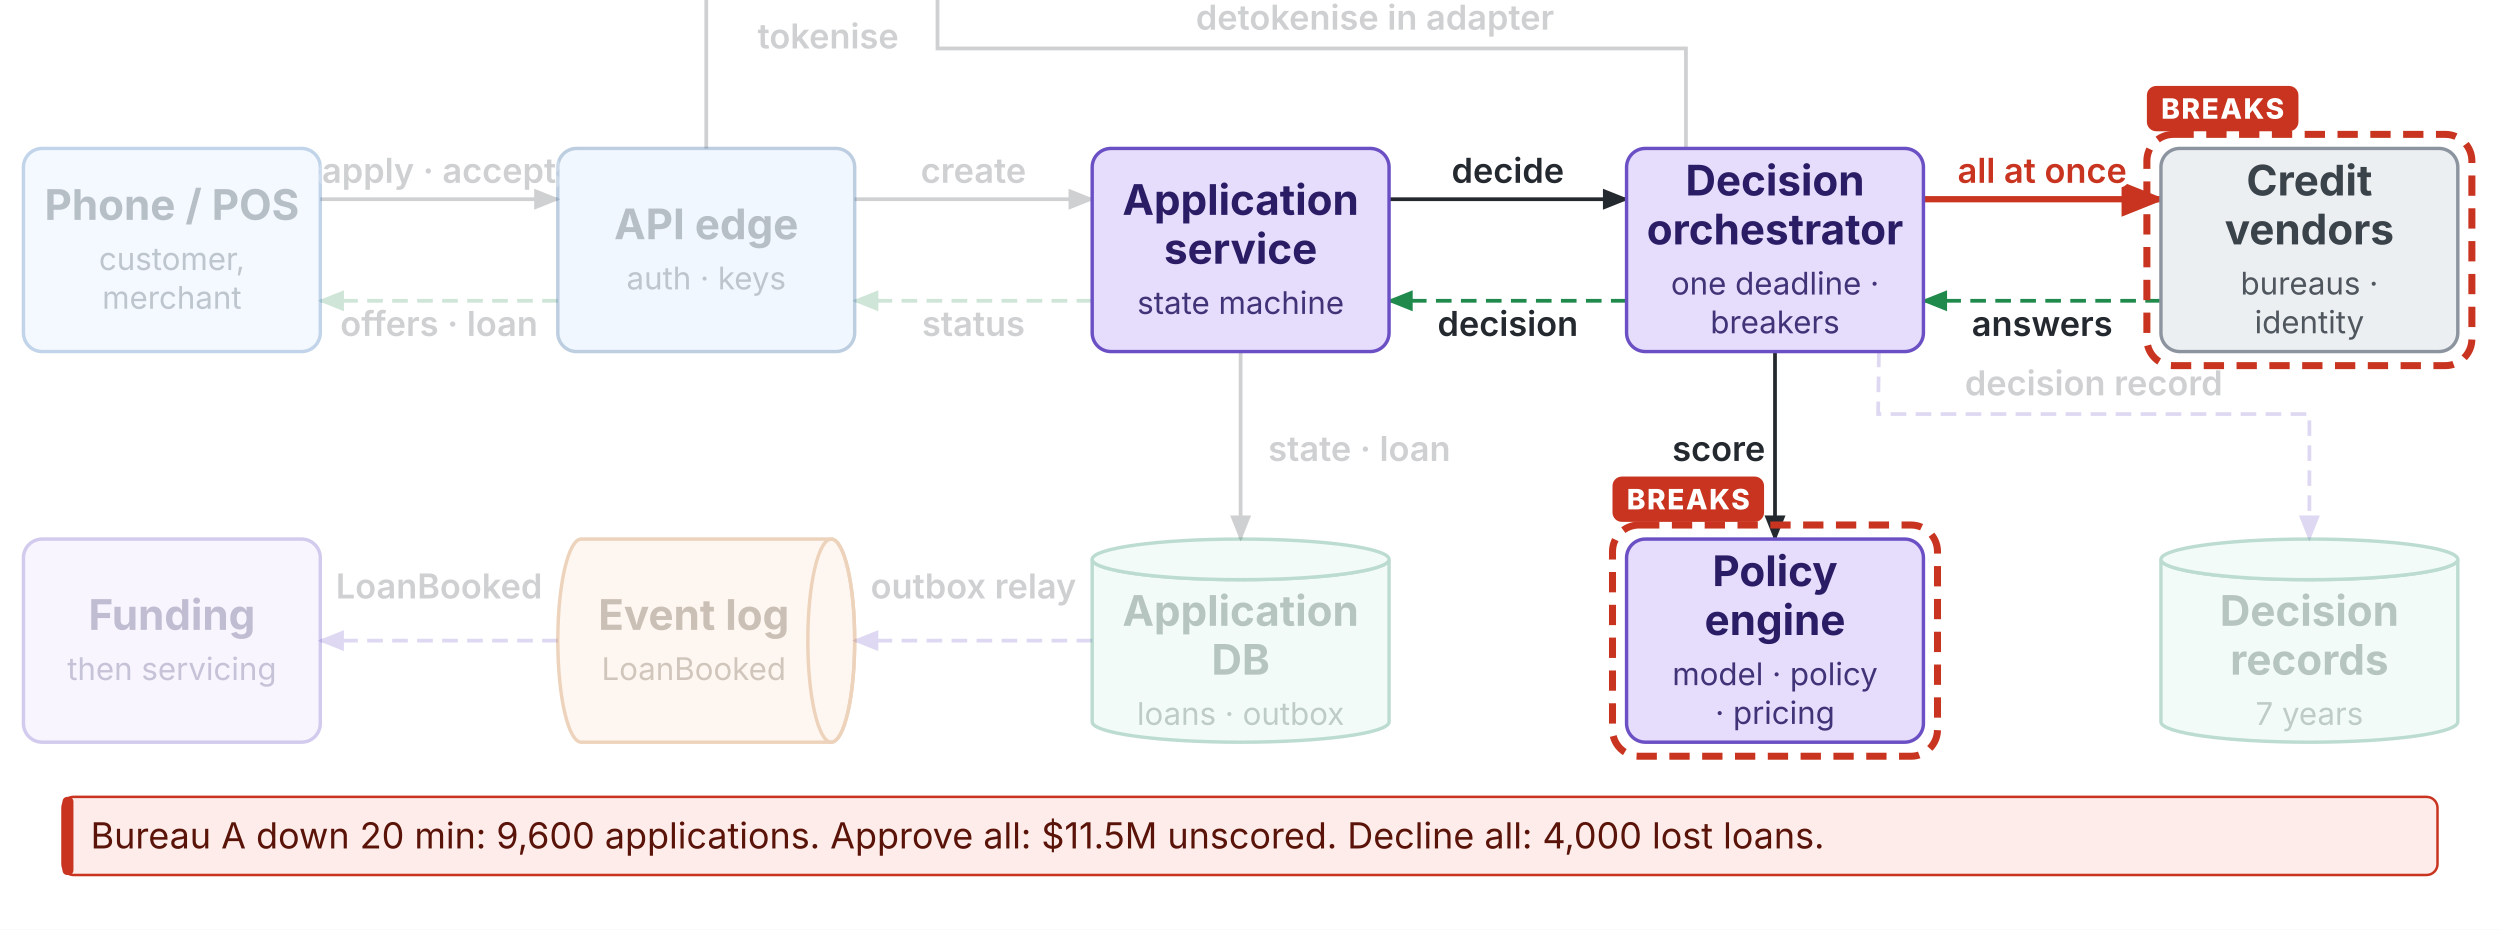
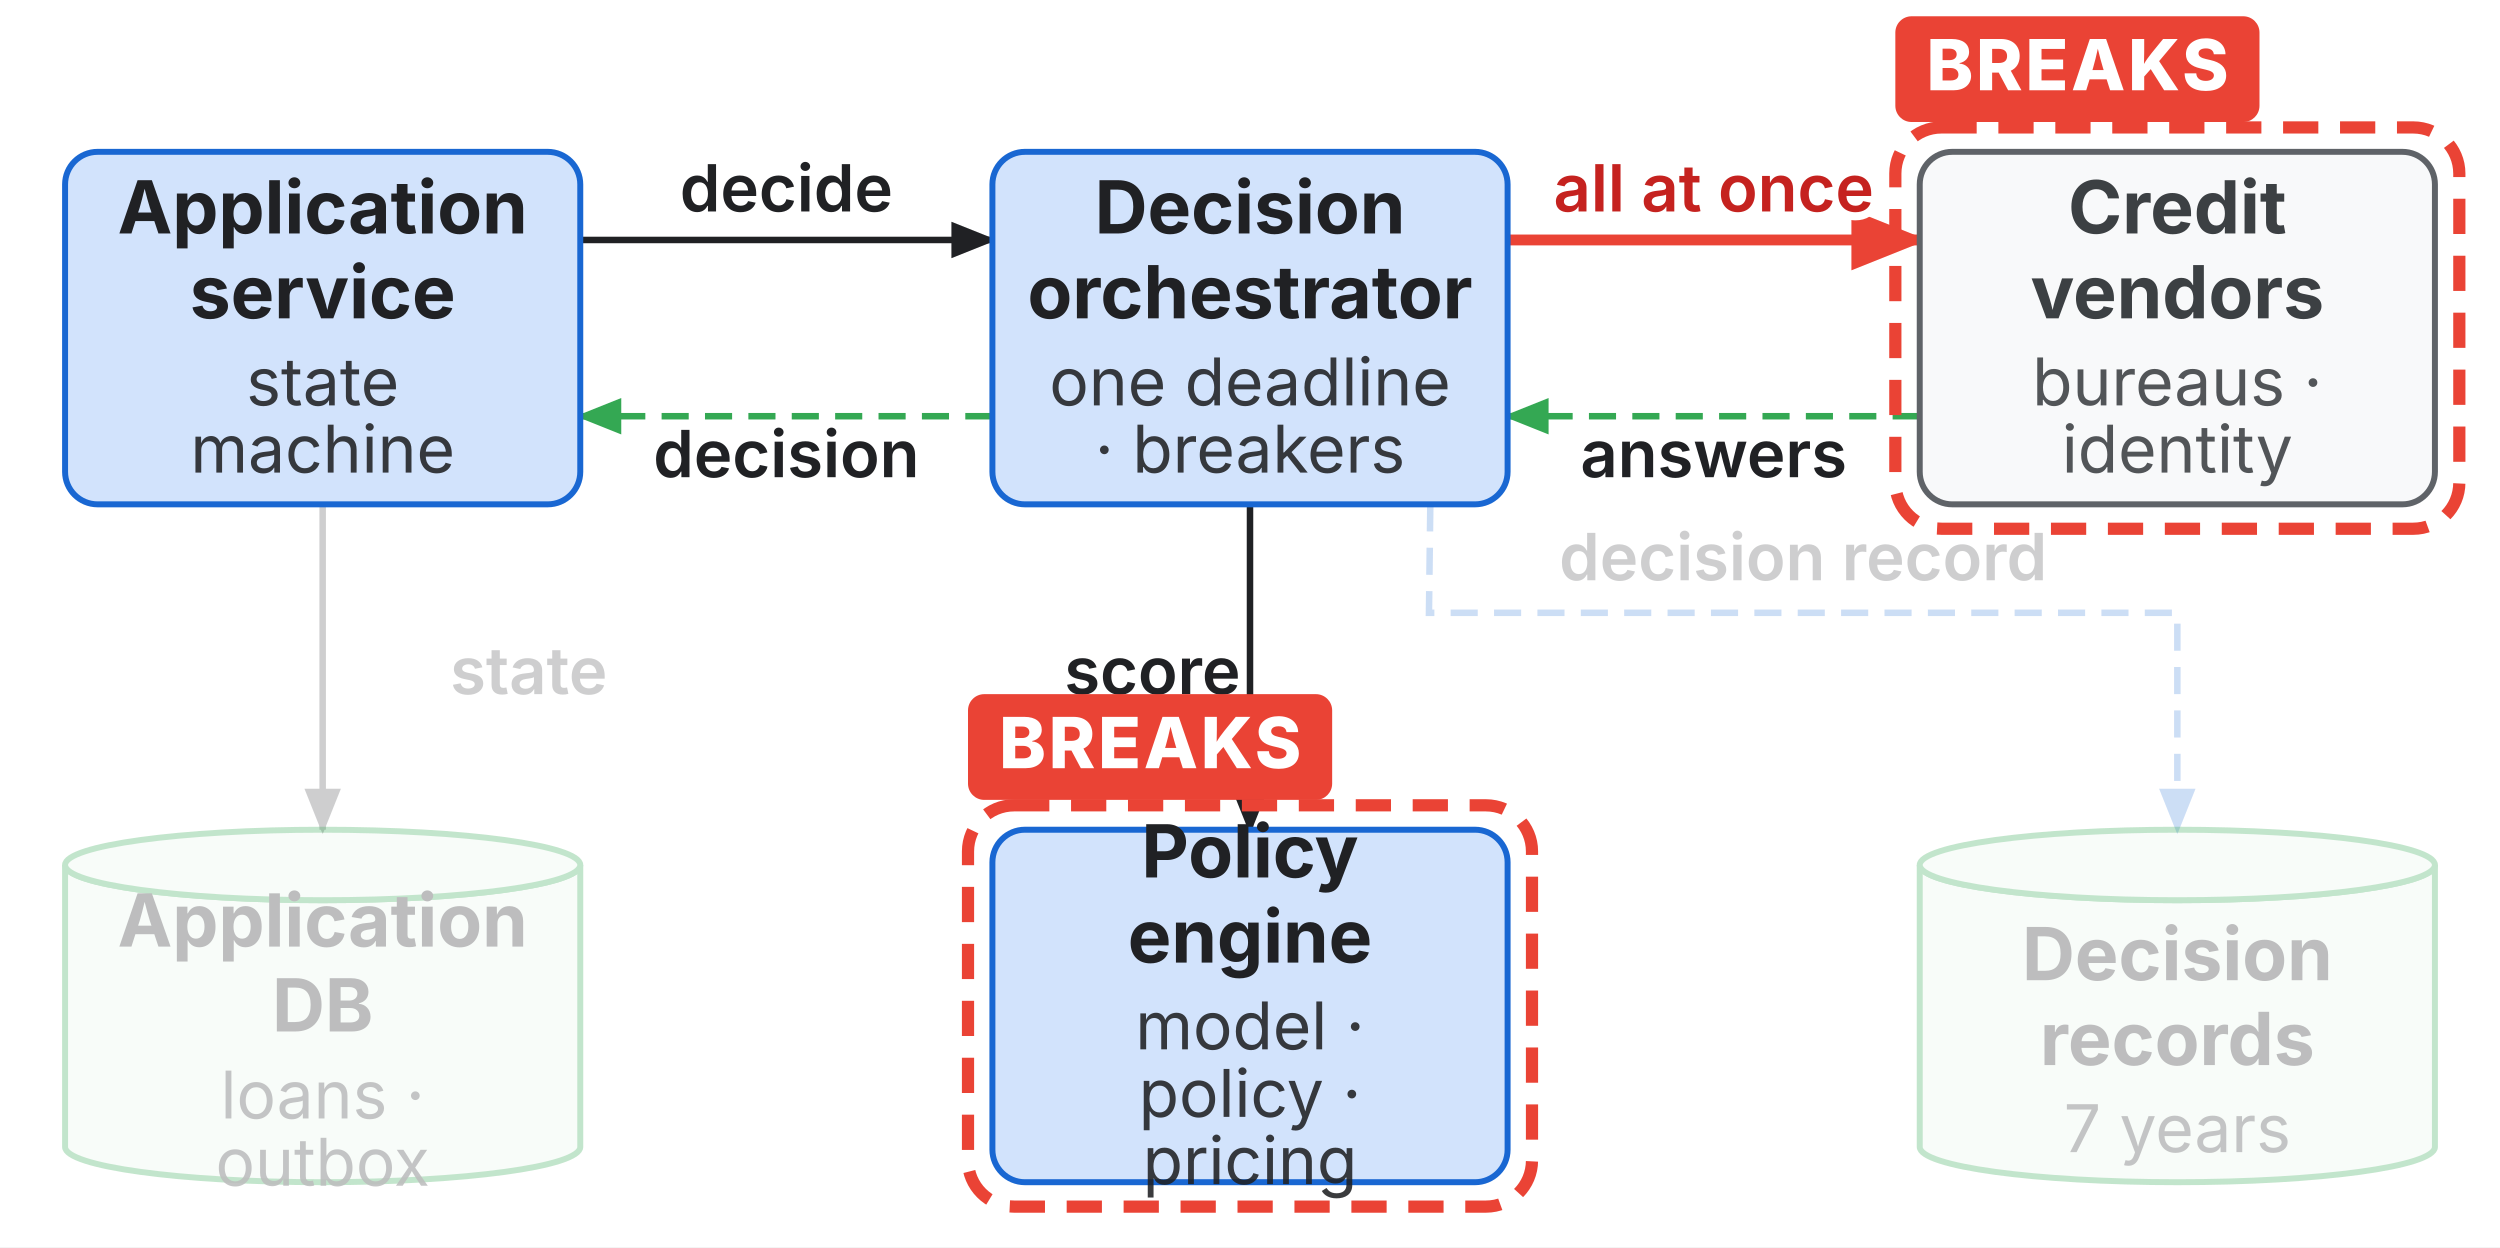
- <svg xmlns="http://www.w3.org/2000/svg" class="base" viewBox="0 205 1600 595" width="1600" height="595">
+ <svg xmlns="http://www.w3.org/2000/svg" class="base" viewBox="675 244 922 460" width="922" height="460">
  <defs>
-     <marker id="bs-1f8a4c" viewBox="0 0 10 10" refX="9" refY="5" markerWidth="7" markerHeight="7" orient="auto">
-       <path d="M0,1 L10,5 L0,9 z" fill="#1f8a4c" />
+     <marker id="bs-1967d2" viewBox="0 0 10 10" refX="9" refY="5" markerWidth="7" markerHeight="7" orient="auto">
+       <path d="M0,1 L10,5 L0,9 z" fill="#1967d2" />
    </marker>
-     <marker id="bs-s-1f8a4c" viewBox="0 0 10 10" refX="1" refY="5" markerWidth="7" markerHeight="7" orient="auto">
-       <path d="M10,1 L0,5 L10,9 z" fill="#1f8a4c" />
+     <marker id="bs-s-1967d2" viewBox="0 0 10 10" refX="1" refY="5" markerWidth="7" markerHeight="7" orient="auto">
+       <path d="M10,1 L0,5 L10,9 z" fill="#1967d2" />
    </marker>
-     <marker id="bs-24292f" viewBox="0 0 10 10" refX="9" refY="5" markerWidth="7" markerHeight="7" orient="auto">
-       <path d="M0,1 L10,5 L0,9 z" fill="#24292f" />
+     <marker id="bs-202124" viewBox="0 0 10 10" refX="9" refY="5" markerWidth="7" markerHeight="7" orient="auto">
+       <path d="M0,1 L10,5 L0,9 z" fill="#202124" />
    </marker>
-     <marker id="bs-s-24292f" viewBox="0 0 10 10" refX="1" refY="5" markerWidth="7" markerHeight="7" orient="auto">
-       <path d="M10,1 L0,5 L10,9 z" fill="#24292f" />
+     <marker id="bs-s-202124" viewBox="0 0 10 10" refX="1" refY="5" markerWidth="7" markerHeight="7" orient="auto">
+       <path d="M10,1 L0,5 L10,9 z" fill="#202124" />
    </marker>
-     <marker id="bs-6b4fc4" viewBox="0 0 10 10" refX="9" refY="5" markerWidth="7" markerHeight="7" orient="auto">
-       <path d="M0,1 L10,5 L0,9 z" fill="#6b4fc4" />
+     <marker id="bs-34a853" viewBox="0 0 10 10" refX="9" refY="5" markerWidth="7" markerHeight="7" orient="auto">
+       <path d="M0,1 L10,5 L0,9 z" fill="#34a853" />
    </marker>
-     <marker id="bs-s-6b4fc4" viewBox="0 0 10 10" refX="1" refY="5" markerWidth="7" markerHeight="7" orient="auto">
-       <path d="M10,1 L0,5 L10,9 z" fill="#6b4fc4" />
+     <marker id="bs-s-34a853" viewBox="0 0 10 10" refX="1" refY="5" markerWidth="7" markerHeight="7" orient="auto">
+       <path d="M10,1 L0,5 L10,9 z" fill="#34a853" />
    </marker>
-     <marker id="bs-c8341f" viewBox="0 0 10 10" refX="9" refY="5" markerWidth="7" markerHeight="7" orient="auto">
-       <path d="M0,1 L10,5 L0,9 z" fill="#c8341f" />
+     <marker id="bs-ea4335" viewBox="0 0 10 10" refX="9" refY="5" markerWidth="7" markerHeight="7" orient="auto">
+       <path d="M0,1 L10,5 L0,9 z" fill="#ea4335" />
    </marker>
-     <marker id="bs-s-c8341f" viewBox="0 0 10 10" refX="1" refY="5" markerWidth="7" markerHeight="7" orient="auto">
-       <path d="M10,1 L0,5 L10,9 z" fill="#c8341f" />
+     <marker id="bs-s-ea4335" viewBox="0 0 10 10" refX="1" refY="5" markerWidth="7" markerHeight="7" orient="auto">
+       <path d="M10,1 L0,5 L10,9 z" fill="#ea4335" />
    </marker>
  </defs>
-   <rect width="1600" height="800" fill="#ffffff" />
-   <path d="M205.0,332.5 L357.0,332.5" fill="none" stroke="#24292f" stroke-width="2.4" marker-end="url(#bs-24292f)" opacity="0.22" />
-   <path d="M357.0,397.5 L205.0,397.5" fill="none" stroke="#1f8a4c" stroke-width="2.4" stroke-dasharray="10 6" marker-end="url(#bs-1f8a4c)" opacity="0.22" />
-   <path d="M547.0,332.5 L699.0,332.5" fill="none" stroke="#24292f" stroke-width="2.4" marker-end="url(#bs-24292f)" opacity="0.22" />
-   <path d="M699.0,397.5 L547.0,397.5" fill="none" stroke="#1f8a4c" stroke-width="2.4" stroke-dasharray="10 6" marker-end="url(#bs-1f8a4c)" opacity="0.22" />
-   <path d="M794.0,430.0 L794.0,550.0" fill="none" stroke="#24292f" stroke-width="2.4" marker-end="url(#bs-24292f)" opacity="0.22" />
-   <path d="M889.0,332.5 L1041.0,332.5" fill="none" stroke="#24292f" stroke-width="2.4" marker-end="url(#bs-24292f)" />
-   <path d="M1041.0,397.5 L889.0,397.5" fill="none" stroke="#1f8a4c" stroke-width="2.4" stroke-dasharray="10 6" marker-end="url(#bs-1f8a4c)" />
-   <path d="M1231.0,332.5 L1383.0,332.5" fill="none" stroke="#c8341f" stroke-width="4" marker-end="url(#bs-c8341f)" />
-   <path d="M1383.0,397.5 L1231.0,397.5" fill="none" stroke="#1f8a4c" stroke-width="2.4" stroke-dasharray="10 6" marker-end="url(#bs-1f8a4c)" />
-   <path d="M1136.0,430.0 L1136.0,550.0" fill="none" stroke="#24292f" stroke-width="2.4" marker-end="url(#bs-24292f)" />
-   <path d="M699.0,615.0 L547.0,615.0" fill="none" stroke="#6b4fc4" stroke-width="2.4" stroke-dasharray="10 6" marker-end="url(#bs-6b4fc4)" opacity="0.22" />
-   <path d="M452.0,300.0 L452.0,180.0" fill="none" stroke="#24292f" stroke-width="2.4" marker-end="url(#bs-24292f)" opacity="0.22" />
-   <path d="M1079.0,300.0 L1079.0,236.0 L600.0,236.0 L600.0,128.0 L547.0,128.0" fill="none" stroke="#24292f" stroke-width="2.4" marker-end="url(#bs-24292f)" opacity="0.22" />
-   <path d="M1202.5,430.0 L1202.0,470.0 L1478.0,470.0 L1478.0,550.0" fill="none" stroke="#6b4fc4" stroke-width="2.4" stroke-dasharray="10 6" marker-end="url(#bs-6b4fc4)" opacity="0.22" />
-   <path d="M357.0,615.0 L205.0,615.0" fill="none" stroke="#6b4fc4" stroke-width="2.4" stroke-dasharray="10 6" marker-end="url(#bs-6b4fc4)" opacity="0.22" />
-   <g opacity="0.3">
-     <rect x="15" y="300" width="190" height="130" rx="12" fill="#dbeafe" stroke="#2f6fb5" stroke-width="2.2" />
-     <text x="110.0" y="345.7" text-anchor="middle" font-family="Inter, Helvetica, Arial, sans-serif" font-size="27" font-weight="700" fill="#0b2540">Phone / POS</text>
-     <text x="110.0" y="377.8" text-anchor="middle" font-family="Inter, Helvetica, Arial, sans-serif" font-size="20.0" fill="#0b2540" fill-opacity="0.88">customer,</text>
-     <text x="110.0" y="402.6" text-anchor="middle" font-family="Inter, Helvetica, Arial, sans-serif" font-size="20.0" fill="#0b2540" fill-opacity="0.88">merchant</text>
+   <rect x="675" y="244" width="922" height="460" fill="#ffffff" />
+   <path data-k="e:ap-db" d="M794.0,430.0 L794.0,550.0" fill="none" stroke="#202124" stroke-width="2.4" marker-end="url(#bs-202124)" opacity="0.22" />
+   <path data-k="e:ap-o" d="M889.0,332.5 L1041.0,332.5" fill="none" stroke="#202124" stroke-width="2.4" marker-end="url(#bs-202124)" />
+   <path data-k="e:o-ap" d="M1041.0,397.5 L889.0,397.5" fill="none" stroke="#34a853" stroke-width="2.4" stroke-dasharray="10 6" marker-end="url(#bs-34a853)" />
+   <path data-k="e:o-v" d="M1231.0,332.5 L1383.0,332.5" fill="none" stroke="#ea4335" stroke-width="4" marker-end="url(#bs-ea4335)" />
+   <path data-k="e:v-o" d="M1383.0,397.5 L1231.0,397.5" fill="none" stroke="#34a853" stroke-width="2.4" stroke-dasharray="10 6" marker-end="url(#bs-34a853)" />
+   <path data-k="e:o-m" d="M1136.0,430.0 L1136.0,550.0" fill="none" stroke="#202124" stroke-width="2.4" marker-end="url(#bs-202124)" />
+   <path data-k="e:o-r" d="M1202.5,430.0 L1202.0,470.0 L1478.0,470.0 L1478.0,550.0" fill="none" stroke="#1967d2" stroke-width="2.4" stroke-dasharray="10 6" marker-end="url(#bs-1967d2)" opacity="0.22" />
+   <g data-k="n:app">
+     <rect x="699" y="300" width="190" height="130" rx="12" fill="#d2e3fc" stroke="#1967d2" stroke-width="2.2" />
+     <text x="794.0" y="330.1" text-anchor="middle" font-family="Inter, Roboto, sans-serif" font-size="27" font-weight="700" fill="#202124">Application</text>
+     <text x="794.0" y="361.4" text-anchor="middle" font-family="Inter, Roboto, sans-serif" font-size="27" font-weight="700" fill="#202124">service</text>
+     <text x="794.0" y="393.5" text-anchor="middle" font-family="Inter, Roboto, sans-serif" font-size="24.3" fill="#202124" fill-opacity="0.88">state</text>
+     <text x="794.0" y="418.3" text-anchor="middle" font-family="Inter, Roboto, sans-serif" font-size="24.3" fill="#202124" fill-opacity="0.88">machine</text>
  </g>
-   <g opacity="0.3">
-     <rect x="357" y="300" width="190" height="130" rx="12" fill="#cfe3fb" stroke="#215a9a" stroke-width="2.2" />
-     <text x="452.0" y="358.1" text-anchor="middle" font-family="Inter, Helvetica, Arial, sans-serif" font-size="27" font-weight="700" fill="#0b2540">API edge</text>
-     <text x="452.0" y="390.2" text-anchor="middle" font-family="Inter, Helvetica, Arial, sans-serif" font-size="20.0" fill="#0b2540" fill-opacity="0.88">auth · keys</text>
+   <g data-k="n:orch">
+     <rect x="1041" y="300" width="190" height="130" rx="12" fill="#d2e3fc" stroke="#1967d2" stroke-width="2.2" />
+     <text x="1136.0" y="330.1" text-anchor="middle" font-family="Inter, Roboto, sans-serif" font-size="27" font-weight="700" fill="#202124">Decision</text>
+     <text x="1136.0" y="361.4" text-anchor="middle" font-family="Inter, Roboto, sans-serif" font-size="27" font-weight="700" fill="#202124">orchestrator</text>
+     <text x="1136.0" y="393.5" text-anchor="middle" font-family="Inter, Roboto, sans-serif" font-size="24.3" fill="#202124" fill-opacity="0.88">one deadline</text>
+     <text x="1136.0" y="418.3" text-anchor="middle" font-family="Inter, Roboto, sans-serif" font-size="24.3" fill="#202124" fill-opacity="0.88">· breakers</text>
  </g>
-   <rect x="699" y="300" width="190" height="130" rx="12" fill="#e6dcfb" stroke="#6b4fc4" stroke-width="2.2" />
-   <text x="794.0" y="342.5" text-anchor="middle" font-family="Inter, Helvetica, Arial, sans-serif" font-size="27" font-weight="700" fill="#2a1d66">Application</text>
-   <text x="794.0" y="373.8" text-anchor="middle" font-family="Inter, Helvetica, Arial, sans-serif" font-size="27" font-weight="700" fill="#2a1d66">service</text>
-   <text x="794.0" y="405.9" text-anchor="middle" font-family="Inter, Helvetica, Arial, sans-serif" font-size="20.0" fill="#2a1d66" fill-opacity="0.88">state machine</text>
-   <rect x="1041" y="300" width="190" height="130" rx="12" fill="#e6dcfb" stroke="#6b4fc4" stroke-width="2.2" />
-   <text x="1136.0" y="330.1" text-anchor="middle" font-family="Inter, Helvetica, Arial, sans-serif" font-size="27" font-weight="700" fill="#2a1d66">Decision</text>
-   <text x="1136.0" y="361.4" text-anchor="middle" font-family="Inter, Helvetica, Arial, sans-serif" font-size="27" font-weight="700" fill="#2a1d66">orchestrator</text>
-   <text x="1136.0" y="393.5" text-anchor="middle" font-family="Inter, Helvetica, Arial, sans-serif" font-size="20.0" fill="#2a1d66" fill-opacity="0.88">one deadline ·</text>
-   <text x="1136.0" y="418.3" text-anchor="middle" font-family="Inter, Helvetica, Arial, sans-serif" font-size="20.0" fill="#2a1d66" fill-opacity="0.88">breakers</text>
-   <rect x="1383" y="300" width="190" height="130" rx="12" fill="#eceff2" stroke="#8c959f" stroke-width="2.2" />
-   <text x="1478.0" y="330.1" text-anchor="middle" font-family="Inter, Helvetica, Arial, sans-serif" font-size="27" font-weight="700" fill="#3a424a">Credit</text>
-   <text x="1478.0" y="361.4" text-anchor="middle" font-family="Inter, Helvetica, Arial, sans-serif" font-size="27" font-weight="700" fill="#3a424a">vendors</text>
-   <text x="1478.0" y="393.5" text-anchor="middle" font-family="Inter, Helvetica, Arial, sans-serif" font-size="20.0" fill="#3a424a" fill-opacity="0.88">bureaus ·</text>
-   <text x="1478.0" y="418.3" text-anchor="middle" font-family="Inter, Helvetica, Arial, sans-serif" font-size="20.0" fill="#3a424a" fill-opacity="0.88">identity</text>
-   <g opacity="0.3">
-     <path d="M357,63 a95.0,13 0 0,0 190,0 v104 a95.0,13 0 0,1 -190,0 z" fill="#d3f3e6" stroke="#1f8a63" stroke-width="2.2" />
-     <ellipse cx="452.0" cy="63" rx="95.0" ry="13" fill="#d3f3e6" stroke="#1f8a63" stroke-width="2.2" />
-     <text x="452.0" y="105.5" text-anchor="middle" font-family="Inter, Helvetica, Arial, sans-serif" font-size="27" font-weight="700" fill="#0d3b2a">Identity</text>
-     <text x="452.0" y="136.8" text-anchor="middle" font-family="Inter, Helvetica, Arial, sans-serif" font-size="27" font-weight="700" fill="#0d3b2a">vault</text>
-     <text x="452.0" y="168.9" text-anchor="middle" font-family="Inter, Helvetica, Arial, sans-serif" font-size="20.0" fill="#0d3b2a" fill-opacity="0.88">tokens out</text>
+   <g data-k="n:ven">
+     <rect x="1383" y="300" width="190" height="130" rx="12" fill="#f8f9fa" stroke="#5f6368" stroke-width="2.2" />
+     <text x="1478.0" y="330.1" text-anchor="middle" font-family="Inter, Roboto, sans-serif" font-size="27" font-weight="700" fill="#3c4043">Credit</text>
+     <text x="1478.0" y="361.4" text-anchor="middle" font-family="Inter, Roboto, sans-serif" font-size="27" font-weight="700" fill="#3c4043">vendors</text>
+     <text x="1478.0" y="393.5" text-anchor="middle" font-family="Inter, Roboto, sans-serif" font-size="24.3" fill="#3c4043" fill-opacity="0.88">bureaus ·</text>
+     <text x="1478.0" y="418.3" text-anchor="middle" font-family="Inter, Roboto, sans-serif" font-size="24.3" fill="#3c4043" fill-opacity="0.88">identity</text>
  </g>
-   <g opacity="0.3">
-     <path d="M699,563 a95.0,13 0 0,0 190,0 v104 a95.0,13 0 0,1 -190,0 z" fill="#d3f3e6" stroke="#1f8a63" stroke-width="2.2" />
-     <ellipse cx="794.0" cy="563" rx="95.0" ry="13" fill="#d3f3e6" stroke="#1f8a63" stroke-width="2.2" />
-     <text x="794.0" y="605.5" text-anchor="middle" font-family="Inter, Helvetica, Arial, sans-serif" font-size="27" font-weight="700" fill="#0d3b2a">Application</text>
-     <text x="794.0" y="636.8" text-anchor="middle" font-family="Inter, Helvetica, Arial, sans-serif" font-size="27" font-weight="700" fill="#0d3b2a">DB</text>
-     <text x="794.0" y="668.9" text-anchor="middle" font-family="Inter, Helvetica, Arial, sans-serif" font-size="20.0" fill="#0d3b2a" fill-opacity="0.88">loans · outbox</text>
+   <g data-k="n:db">
+     <g opacity="0.3">
+       <path d="M699,563 a95.0,13 0 0,0 190,0 v104 a95.0,13 0 0,1 -190,0 z" fill="#e6f4ea" stroke="#34a853" stroke-width="2.2" />
+       <ellipse cx="794.0" cy="563" rx="95.0" ry="13" fill="#e6f4ea" stroke="#34a853" stroke-width="2.2" />
+       <text x="794.0" y="593.1" text-anchor="middle" font-family="Inter, Roboto, sans-serif" font-size="27" font-weight="700" fill="#202124">Application</text>
+       <text x="794.0" y="624.4" text-anchor="middle" font-family="Inter, Roboto, sans-serif" font-size="27" font-weight="700" fill="#202124">DB</text>
+       <text x="794.0" y="656.5" text-anchor="middle" font-family="Inter, Roboto, sans-serif" font-size="24.3" fill="#202124" fill-opacity="0.88">loans ·</text>
+       <text x="794.0" y="681.3" text-anchor="middle" font-family="Inter, Roboto, sans-serif" font-size="24.3" fill="#202124" fill-opacity="0.88">outbox</text>
+     </g>
  </g>
-   <g opacity="0.3">
-     <path d="M372,550 h160 a15,65.0 0 0,1 0,130 h-160 a15,65.0 0 0,1 0,-130 z" fill="#fde3cf" stroke="#c26a1b" stroke-width="2.2" />
-     <ellipse cx="532" cy="615.0" rx="15" ry="65.0" fill="none" stroke="#c26a1b" stroke-width="2.2" />
-     <text x="444.0" y="608.1" text-anchor="middle" font-family="Inter, Helvetica, Arial, sans-serif" font-size="27" font-weight="700" fill="#4f2a08">Event log</text>
-     <text x="444.0" y="640.2" text-anchor="middle" font-family="Inter, Helvetica, Arial, sans-serif" font-size="20.0" fill="#4f2a08" fill-opacity="0.88">LoanBooked</text>
+   <g data-k="n:model">
+     <rect x="1041" y="550" width="190" height="130" rx="12" fill="#d2e3fc" stroke="#1967d2" stroke-width="2.2" />
+     <text x="1136.0" y="567.6" text-anchor="middle" font-family="Inter, Roboto, sans-serif" font-size="27" font-weight="700" fill="#202124">Policy</text>
+     <text x="1136.0" y="599.0" text-anchor="middle" font-family="Inter, Roboto, sans-serif" font-size="27" font-weight="700" fill="#202124">engine</text>
+     <text x="1136.0" y="631.0" text-anchor="middle" font-family="Inter, Roboto, sans-serif" font-size="24.3" fill="#202124" fill-opacity="0.88">model ·</text>
+     <text x="1136.0" y="655.9" text-anchor="middle" font-family="Inter, Roboto, sans-serif" font-size="24.3" fill="#202124" fill-opacity="0.88">policy ·</text>
+     <text x="1136.0" y="680.7" text-anchor="middle" font-family="Inter, Roboto, sans-serif" font-size="24.3" fill="#202124" fill-opacity="0.88">pricing</text>
  </g>
-   <g opacity="0.3">
-     <rect x="15" y="550" width="190" height="130" rx="12" fill="#e6dcfb" stroke="#6b4fc4" stroke-width="2.2" />
-     <text x="110.0" y="608.1" text-anchor="middle" font-family="Inter, Helvetica, Arial, sans-serif" font-size="27" font-weight="700" fill="#2a1d66">Funding</text>
-     <text x="110.0" y="640.2" text-anchor="middle" font-family="Inter, Helvetica, Arial, sans-serif" font-size="20.0" fill="#2a1d66" fill-opacity="0.88">then servicing</text>
+   <g data-k="n:rec">
+     <g opacity="0.3">
+       <path d="M1383,563 a95.0,13 0 0,0 190,0 v104 a95.0,13 0 0,1 -190,0 z" fill="#e6f4ea" stroke="#34a853" stroke-width="2.2" />
+       <ellipse cx="1478.0" cy="563" rx="95.0" ry="13" fill="#e6f4ea" stroke="#34a853" stroke-width="2.2" />
+       <text x="1478.0" y="605.5" text-anchor="middle" font-family="Inter, Roboto, sans-serif" font-size="27" font-weight="700" fill="#202124">Decision</text>
+       <text x="1478.0" y="636.8" text-anchor="middle" font-family="Inter, Roboto, sans-serif" font-size="27" font-weight="700" fill="#202124">records</text>
+       <text x="1478.0" y="668.9" text-anchor="middle" font-family="Inter, Roboto, sans-serif" font-size="24.3" fill="#202124" fill-opacity="0.88">7 years</text>
+     </g>
  </g>
-   <rect x="1041" y="550" width="190" height="130" rx="12" fill="#e6dcfb" stroke="#6b4fc4" stroke-width="2.2" />
-   <text x="1136.0" y="580.1" text-anchor="middle" font-family="Inter, Helvetica, Arial, sans-serif" font-size="27" font-weight="700" fill="#2a1d66">Policy</text>
-   <text x="1136.0" y="611.4" text-anchor="middle" font-family="Inter, Helvetica, Arial, sans-serif" font-size="27" font-weight="700" fill="#2a1d66">engine</text>
-   <text x="1136.0" y="643.5" text-anchor="middle" font-family="Inter, Helvetica, Arial, sans-serif" font-size="20.0" fill="#2a1d66" fill-opacity="0.88">model · policy</text>
-   <text x="1136.0" y="668.3" text-anchor="middle" font-family="Inter, Helvetica, Arial, sans-serif" font-size="20.0" fill="#2a1d66" fill-opacity="0.88">· pricing</text>
-   <g opacity="0.3">
-     <path d="M1383,563 a95.0,13 0 0,0 190,0 v104 a95.0,13 0 0,1 -190,0 z" fill="#d3f3e6" stroke="#1f8a63" stroke-width="2.2" />
-     <ellipse cx="1478.0" cy="563" rx="95.0" ry="13" fill="#d3f3e6" stroke="#1f8a63" stroke-width="2.2" />
-     <text x="1478.0" y="605.5" text-anchor="middle" font-family="Inter, Helvetica, Arial, sans-serif" font-size="27" font-weight="700" fill="#0d3b2a">Decision</text>
-     <text x="1478.0" y="636.8" text-anchor="middle" font-family="Inter, Helvetica, Arial, sans-serif" font-size="27" font-weight="700" fill="#0d3b2a">records</text>
-     <text x="1478.0" y="668.9" text-anchor="middle" font-family="Inter, Helvetica, Arial, sans-serif" font-size="20.0" fill="#0d3b2a" fill-opacity="0.88">7 years</text>
+   <text data-k="e:ap-db" x="870.0" y="500.0" text-anchor="middle" font-family="Inter, Roboto, sans-serif" font-size="24" font-weight="600" fill="#202124" paint-order="stroke" stroke="#ffffff" stroke-width="6" stroke-linejoin="round" opacity="0.22">state</text>
+   <text data-k="e:ap-o" x="965.0" y="322.0" text-anchor="middle" font-family="Inter, Roboto, sans-serif" font-size="24" font-weight="600" fill="#202124" paint-order="stroke" stroke="#ffffff" stroke-width="6" stroke-linejoin="round">decide</text>
+   <text data-k="e:o-ap" x="965.0" y="420.0" text-anchor="middle" font-family="Inter, Roboto, sans-serif" font-size="24" font-weight="600" fill="#202124" paint-order="stroke" stroke="#ffffff" stroke-width="6" stroke-linejoin="round">decision</text>
+   <text data-k="e:o-v" x="1307.0" y="322.0" text-anchor="middle" font-family="Inter, Roboto, sans-serif" font-size="24" font-weight="600" fill="#C5221F" paint-order="stroke" stroke="#ffffff" stroke-width="6" stroke-linejoin="round">all at once</text>
+   <text data-k="e:v-o" x="1307.0" y="420.0" text-anchor="middle" font-family="Inter, Roboto, sans-serif" font-size="24" font-weight="600" fill="#202124" paint-order="stroke" stroke="#ffffff" stroke-width="6" stroke-linejoin="round">answers</text>
+   <text data-k="e:o-m" x="1100.0" y="500.0" text-anchor="middle" font-family="Inter, Roboto, sans-serif" font-size="24" font-weight="600" fill="#202124" paint-order="stroke" stroke="#ffffff" stroke-width="6" stroke-linejoin="round">score</text>
+   <text data-k="e:o-r" x="1340.0" y="458.0" text-anchor="middle" font-family="Inter, Roboto, sans-serif" font-size="24" font-weight="600" fill="#202124" paint-order="stroke" stroke="#ffffff" stroke-width="6" stroke-linejoin="round" opacity="0.22">decision record</text>
+   <g data-k="m:ven">
+     <rect x="1374" y="291" width="208" height="148" rx="17" fill="none" stroke="#ea4335" stroke-width="4.5" stroke-dasharray="13 8" />
+     <rect x="1374" y="250.0" width="134.3" height="39.0" rx="6" fill="#ea4335" />
+     <text x="1441.2" y="277.3" text-anchor="middle" font-family="Inter, Roboto, sans-serif" font-size="26" font-weight="800" letter-spacing="1" fill="#ffffff">BREAKS</text>
  </g>
-   <text x="281.0" y="322.0" text-anchor="middle" font-family="Inter, Helvetica, Arial, sans-serif" font-size="22" font-weight="600" fill="#24292f" paint-order="stroke" stroke="#ffffff" stroke-width="6" stroke-linejoin="round" opacity="0.22">apply · accept</text>
-   <text x="281.0" y="420.0" text-anchor="middle" font-family="Inter, Helvetica, Arial, sans-serif" font-size="22" font-weight="600" fill="#24292f" paint-order="stroke" stroke="#ffffff" stroke-width="6" stroke-linejoin="round" opacity="0.22">offers · loan</text>
-   <text x="623.0" y="322.0" text-anchor="middle" font-family="Inter, Helvetica, Arial, sans-serif" font-size="22" font-weight="600" fill="#24292f" paint-order="stroke" stroke="#ffffff" stroke-width="6" stroke-linejoin="round" opacity="0.22">create</text>
-   <text x="623.0" y="420.0" text-anchor="middle" font-family="Inter, Helvetica, Arial, sans-serif" font-size="22" font-weight="600" fill="#24292f" paint-order="stroke" stroke="#ffffff" stroke-width="6" stroke-linejoin="round" opacity="0.22">status</text>
-   <text x="870.0" y="500.0" text-anchor="middle" font-family="Inter, Helvetica, Arial, sans-serif" font-size="22" font-weight="600" fill="#24292f" paint-order="stroke" stroke="#ffffff" stroke-width="6" stroke-linejoin="round" opacity="0.22">state · loan</text>
-   <text x="965.0" y="322.0" text-anchor="middle" font-family="Inter, Helvetica, Arial, sans-serif" font-size="22" font-weight="600" fill="#24292f" paint-order="stroke" stroke="#ffffff" stroke-width="6" stroke-linejoin="round">decide</text>
-   <text x="965.0" y="420.0" text-anchor="middle" font-family="Inter, Helvetica, Arial, sans-serif" font-size="22" font-weight="600" fill="#24292f" paint-order="stroke" stroke="#ffffff" stroke-width="6" stroke-linejoin="round">decision</text>
-   <text x="1307.0" y="322.0" text-anchor="middle" font-family="Inter, Helvetica, Arial, sans-serif" font-size="22" font-weight="600" fill="#c8341f" paint-order="stroke" stroke="#ffffff" stroke-width="6" stroke-linejoin="round">all at once</text>
-   <text x="1307.0" y="420.0" text-anchor="middle" font-family="Inter, Helvetica, Arial, sans-serif" font-size="22" font-weight="600" fill="#24292f" paint-order="stroke" stroke="#ffffff" stroke-width="6" stroke-linejoin="round">answers</text>
-   <text x="1100.0" y="500.0" text-anchor="middle" font-family="Inter, Helvetica, Arial, sans-serif" font-size="22" font-weight="600" fill="#24292f" paint-order="stroke" stroke="#ffffff" stroke-width="6" stroke-linejoin="round">score</text>
-   <text x="623.0" y="588.0" text-anchor="middle" font-family="Inter, Helvetica, Arial, sans-serif" font-size="22" font-weight="600" fill="#24292f" paint-order="stroke" stroke="#ffffff" stroke-width="6" stroke-linejoin="round" opacity="0.22">outbox relay</text>
-   <text x="530.0" y="236.0" text-anchor="middle" font-family="Inter, Helvetica, Arial, sans-serif" font-size="22" font-weight="600" fill="#24292f" paint-order="stroke" stroke="#ffffff" stroke-width="6" stroke-linejoin="round" opacity="0.22">tokenise</text>
-   <text x="880.0" y="224.0" text-anchor="middle" font-family="Inter, Helvetica, Arial, sans-serif" font-size="22" font-weight="600" fill="#24292f" paint-order="stroke" stroke="#ffffff" stroke-width="6" stroke-linejoin="round" opacity="0.22">detokenise in adapter</text>
-   <text x="1340.0" y="458.0" text-anchor="middle" font-family="Inter, Helvetica, Arial, sans-serif" font-size="22" font-weight="600" fill="#24292f" paint-order="stroke" stroke="#ffffff" stroke-width="6" stroke-linejoin="round" opacity="0.22">decision record</text>
-   <text x="281.0" y="588.0" text-anchor="middle" font-family="Inter, Helvetica, Arial, sans-serif" font-size="22" font-weight="600" fill="#24292f" paint-order="stroke" stroke="#ffffff" stroke-width="6" stroke-linejoin="round" opacity="0.22">LoanBooked</text>
-   <rect x="1374" y="291" width="208" height="148" rx="17" fill="none" stroke="#c8341f" stroke-width="4.5" stroke-dasharray="13 8" />
-   <rect x="1374" y="260" width="97.0" height="29" rx="6" fill="#c8341f" />
-   <text x="1422.5" y="281" text-anchor="middle" font-family="Inter, Helvetica, Arial, sans-serif" font-size="18" font-weight="800" letter-spacing="1" fill="#ffffff">BREAKS</text>
-   <rect x="1032" y="541" width="208" height="148" rx="17" fill="none" stroke="#c8341f" stroke-width="4.5" stroke-dasharray="13 8" />
-   <rect x="1032" y="510" width="97.0" height="29" rx="6" fill="#c8341f" />
-   <text x="1080.5" y="531" text-anchor="middle" font-family="Inter, Helvetica, Arial, sans-serif" font-size="18" font-weight="800" letter-spacing="1" fill="#ffffff">BREAKS</text>
-   <rect x="40" y="715" width="1520" height="50" rx="7" fill="#fdecea" stroke="#c8341f" stroke-width="1.6" />
-   <rect x="40" y="715" width="7" height="50" rx="3" fill="#c8341f" />
-   <text x="58" y="748" font-family="Inter, Helvetica, Arial, sans-serif" font-size="23" fill="#5a1308">Bureau A down 20 min: 9,600 applications. Approve all: $11.5M unscored. Decline all: 4,000 lost loans.</text>
+   <g data-k="m:model">
+     <rect x="1032" y="541" width="208" height="148" rx="17" fill="none" stroke="#ea4335" stroke-width="4.5" stroke-dasharray="13 8" />
+     <rect x="1032" y="500.0" width="134.3" height="39.0" rx="6" fill="#ea4335" />
+     <text x="1099.2" y="527.3" text-anchor="middle" font-family="Inter, Roboto, sans-serif" font-size="26" font-weight="800" letter-spacing="1" fill="#ffffff">BREAKS</text>
+   </g>
</svg>
